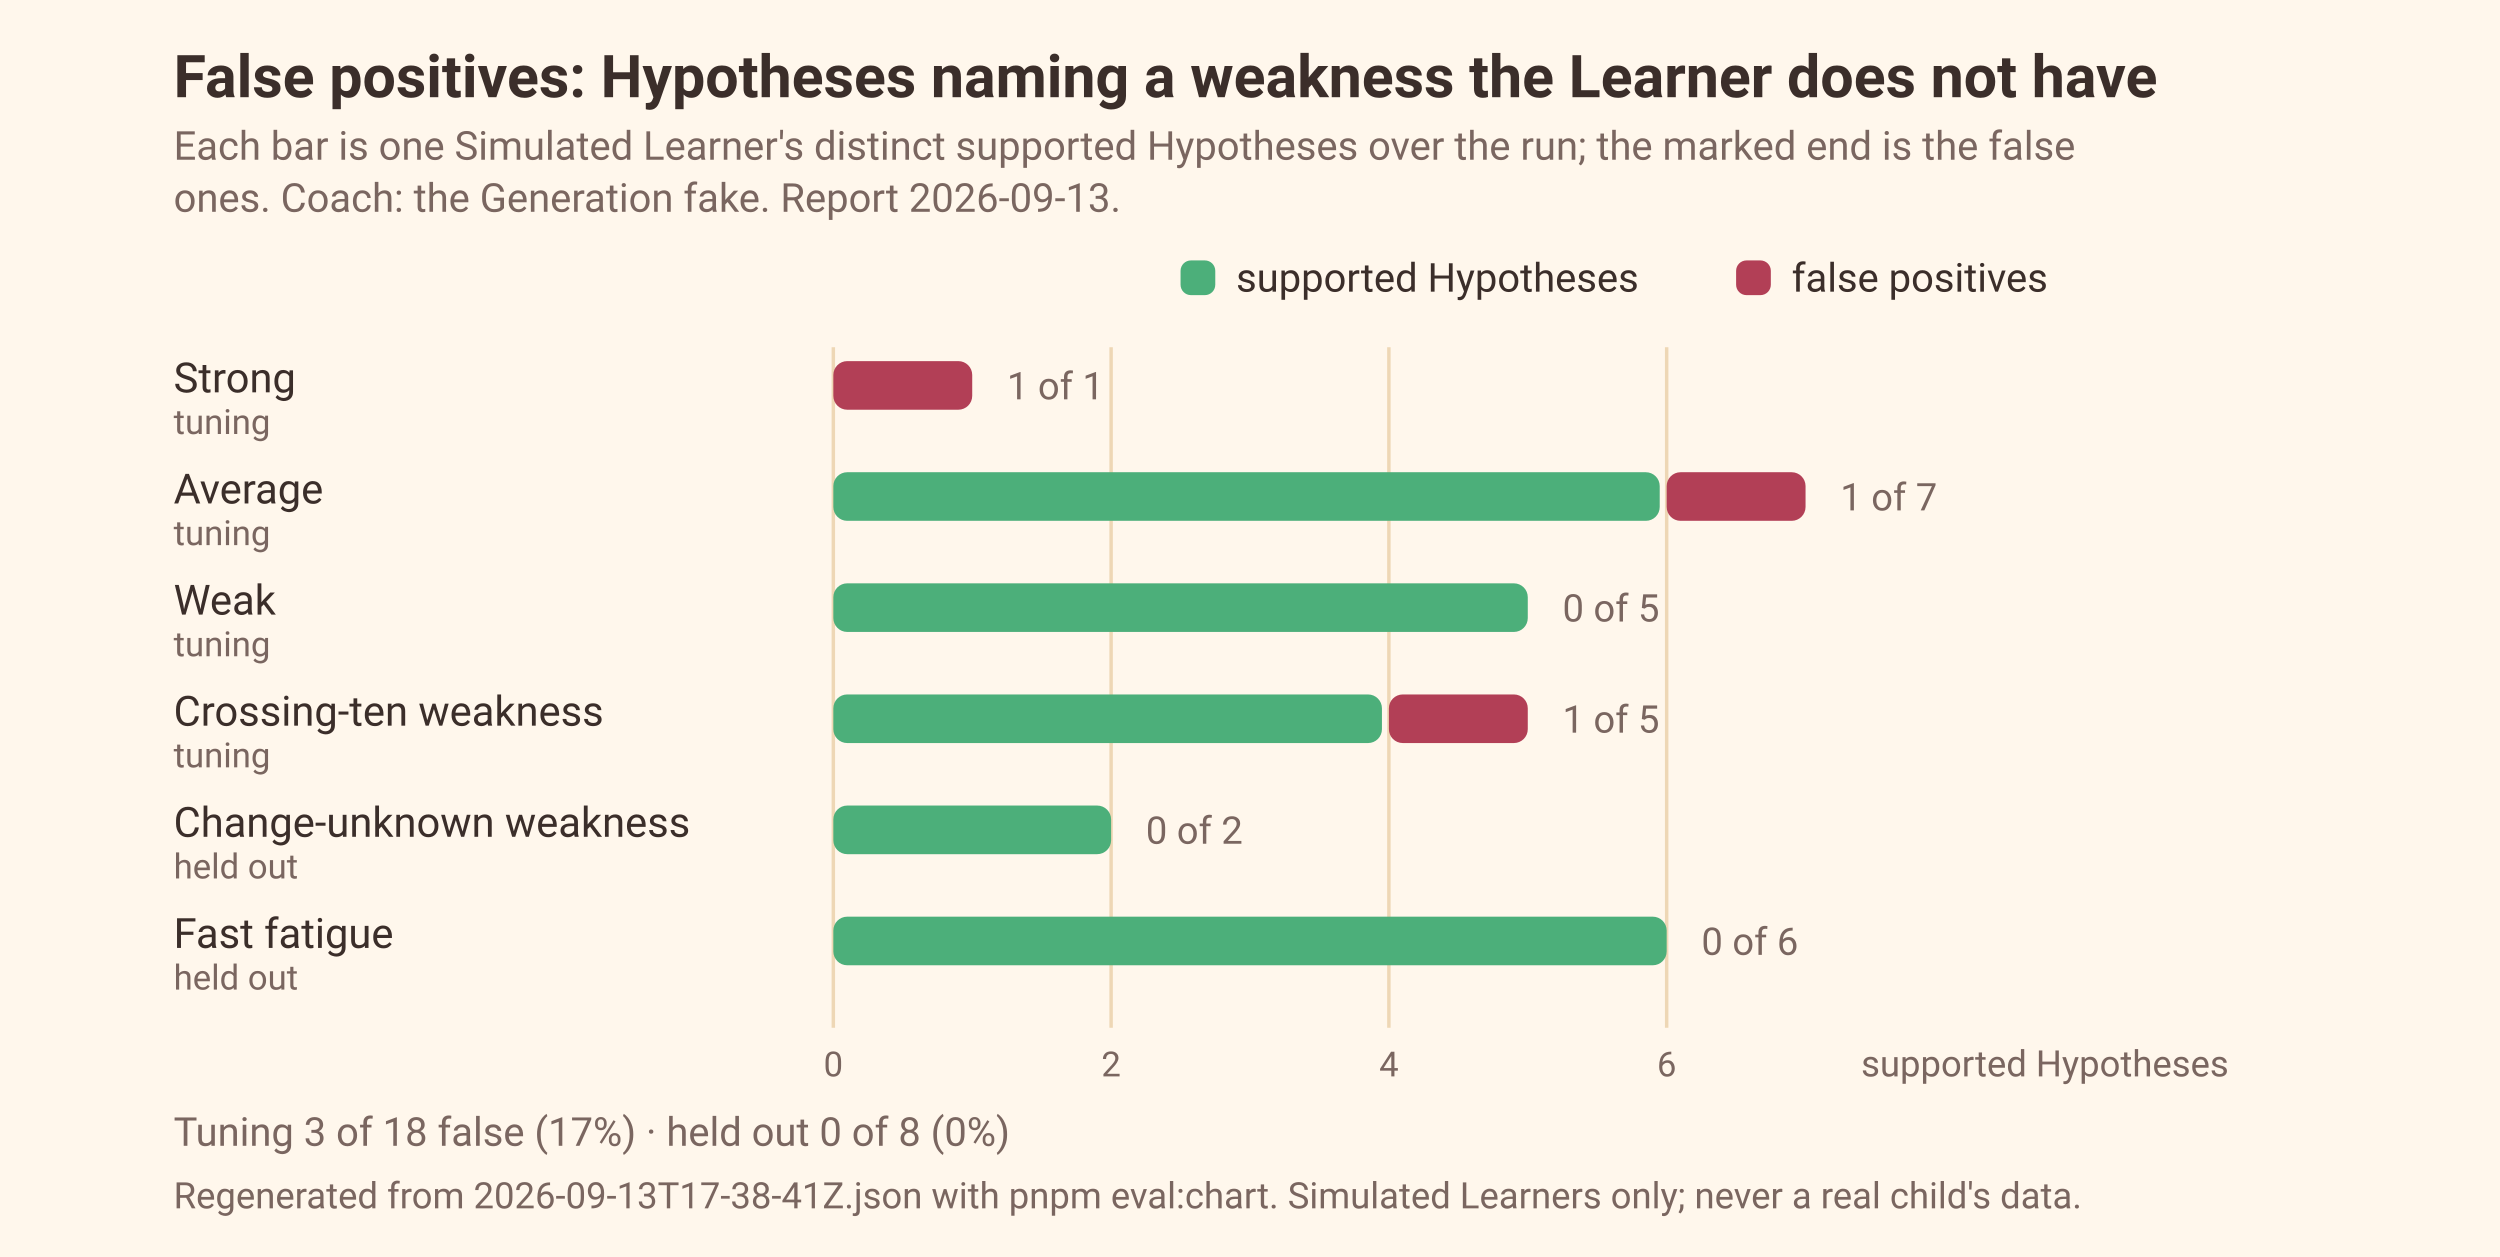
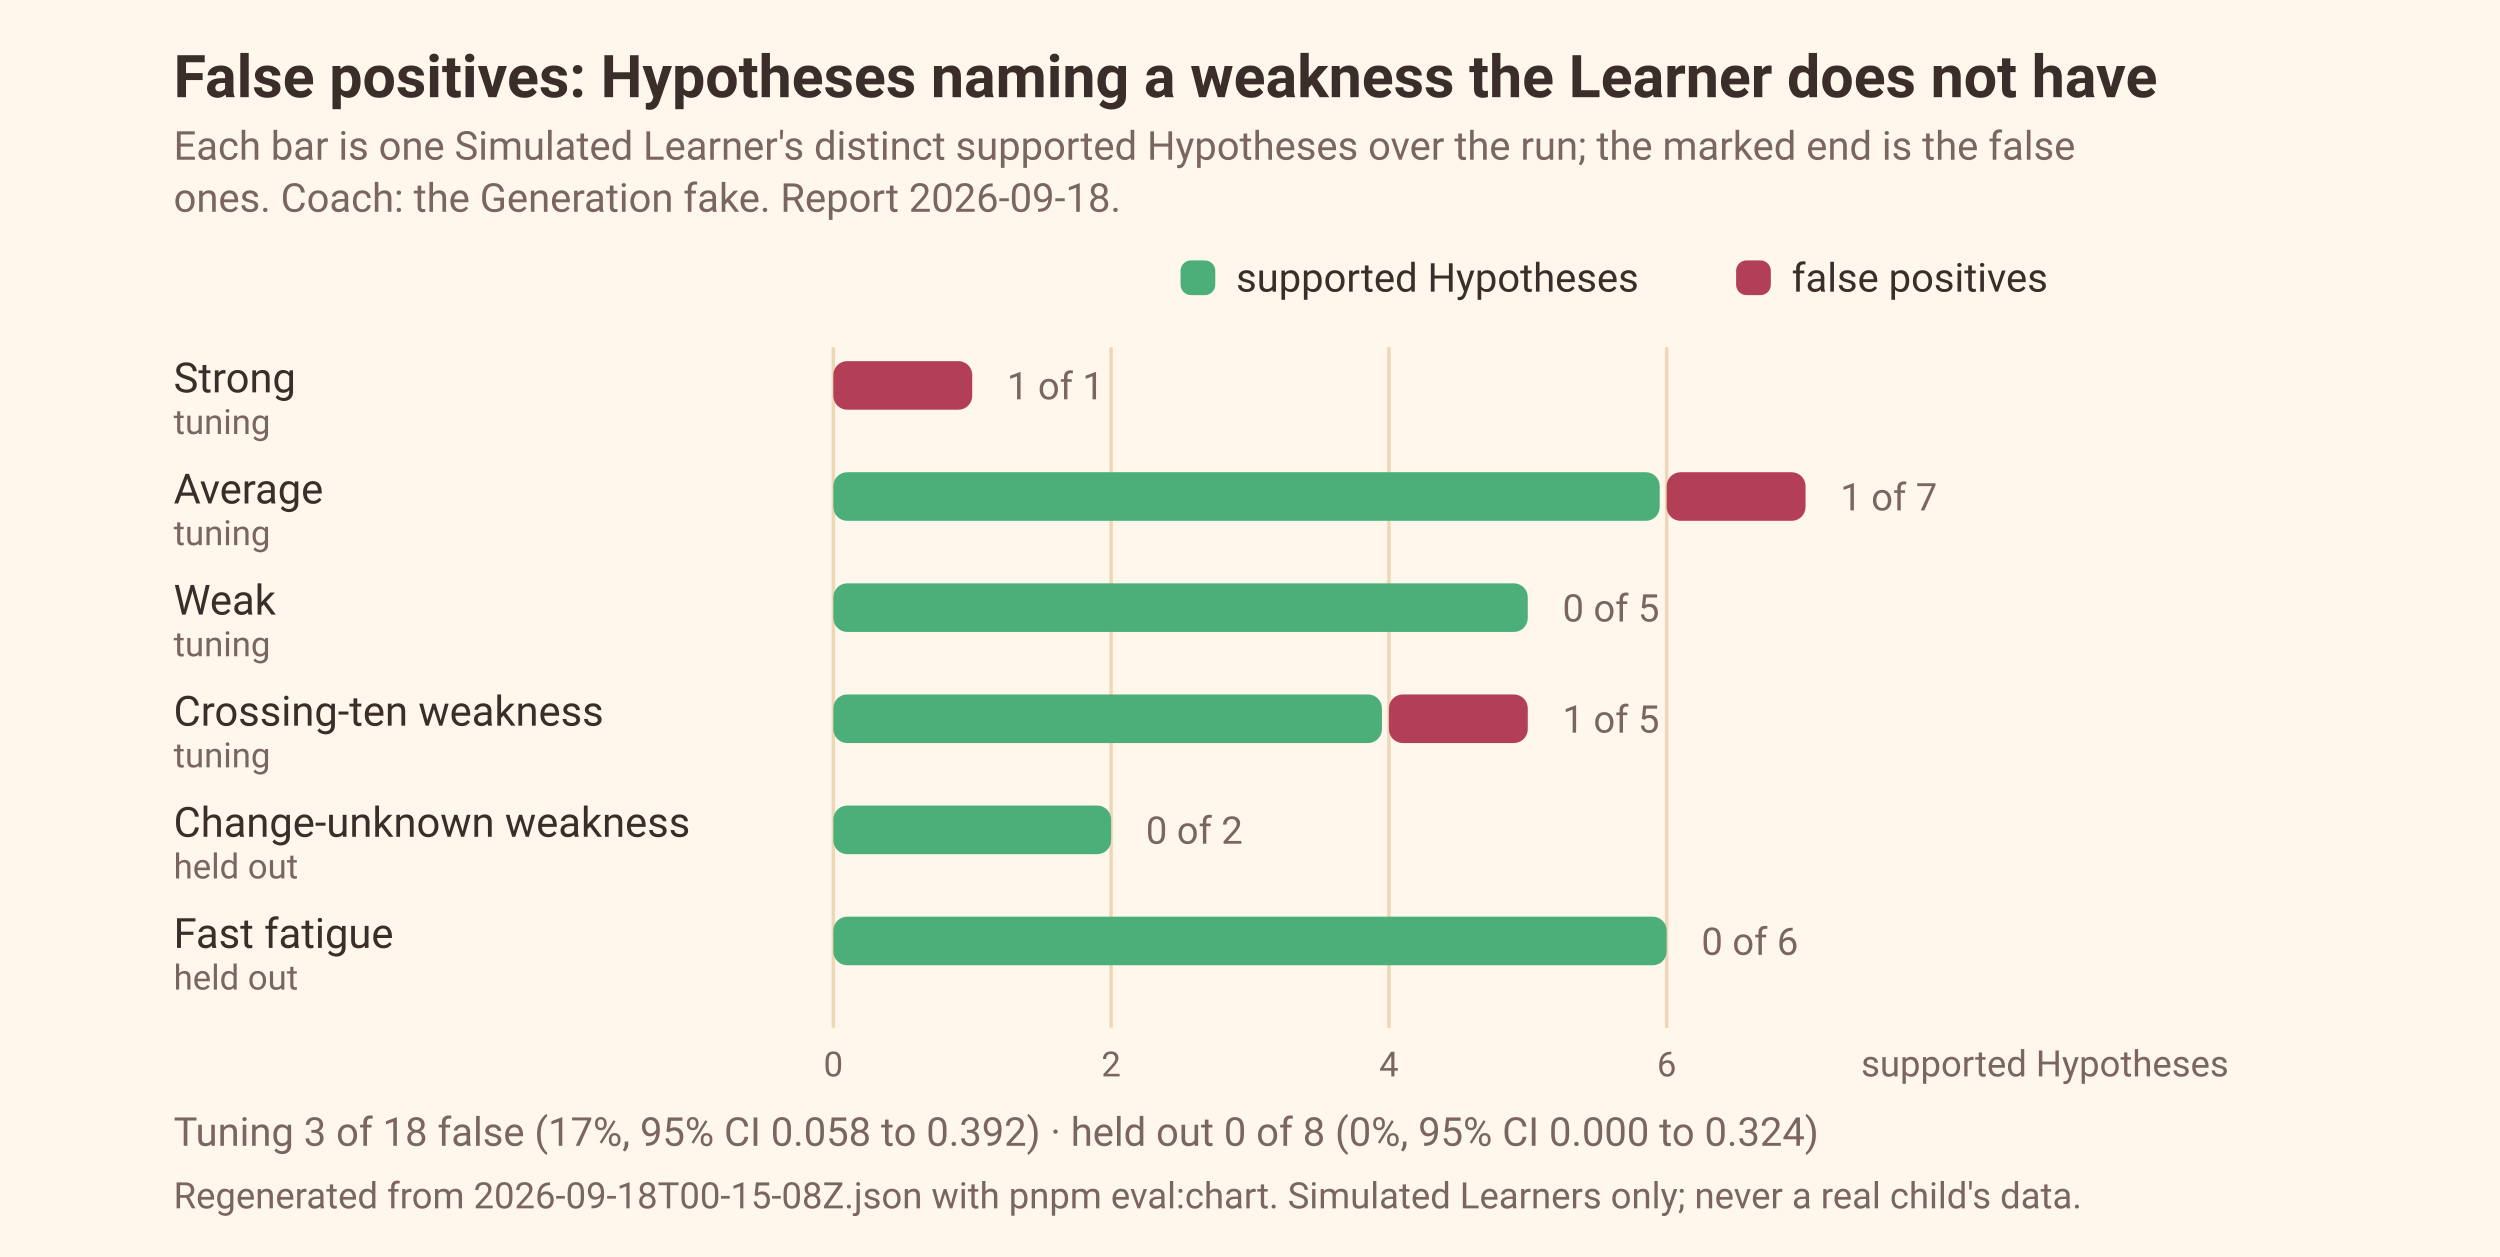
<svg xmlns="http://www.w3.org/2000/svg" width="720" height="362" viewBox="0 0 720 362" font-family="ui-sans-serif, system-ui, -apple-system, 'Segoe UI', Roboto, sans-serif" role="img" aria-label="Supported Hypotheses per Simulated Learner, with the false positives marked">
  <rect width="720" height="362" fill="#FFF7EC" />
  <text x="50" y="28" font-size="17" font-weight="600" fill="#3B2E2A">False positives: Hypotheses naming a weakness the Learner does not have</text>
  <text x="50" y="46" font-size="11.5" fill="#7A6660">Each bar is one Simulated Learner's distinct supported Hypotheses over the run; the marked end is the false</text>
-   <text x="50" y="61" font-size="11.5" fill="#7A6660">ones. Coach: the Generation fake. Report 2026-09-13.</text>
+   <text x="50" y="61" font-size="11.5" fill="#7A6660">ones. Coach: the Generation fake. Report 2026-09-18.</text>
  <rect x="340.0" y="75.0" width="10" height="10" rx="3" fill="#4CAF7A" />
  <text x="356.0" y="84.0" font-size="11.5" fill="#3B2E2A">supported Hypotheses</text>
  <rect x="500.0" y="75.0" width="10" height="10" rx="3" fill="#B23F56" />
  <text x="516.0" y="84.0" font-size="11.5" fill="#3B2E2A">false positives</text>
  <line x1="240.0" x2="240.0" y1="100" y2="296" stroke="#EED7B5" stroke-width="1" />
  <line x1="320.0" x2="320.0" y1="100" y2="296" stroke="#EED7B5" stroke-width="1" />
  <line x1="400.0" x2="400.0" y1="100" y2="296" stroke="#EED7B5" stroke-width="1" />
  <line x1="480.0" x2="480.0" y1="100" y2="296" stroke="#EED7B5" stroke-width="1" />
  <text x="50.0" y="113.0" font-size="12" fill="#3B2E2A">Strong</text>
  <text x="50.0" y="125.0" font-size="10" fill="#7A6660">tuning</text>
  <rect x="240.0" y="104.0" width="40.0" height="14" rx="4" fill="#B23F56" />
  <text x="290.0" y="115.0" font-size="11" fill="#7A6660">1 of 1</text>
  <text x="50.0" y="145.0" font-size="12" fill="#3B2E2A">Average</text>
  <text x="50.0" y="157.0" font-size="10" fill="#7A6660">tuning</text>
  <rect x="240.0" y="136.0" width="238.0" height="14" rx="4" fill="#4CAF7A" />
  <rect x="480.0" y="136.0" width="40.0" height="14" rx="4" fill="#B23F56" />
  <text x="530.0" y="147.0" font-size="11" fill="#7A6660">1 of 7</text>
  <text x="50.0" y="177.0" font-size="12" fill="#3B2E2A">Weak</text>
  <text x="50.0" y="189.0" font-size="10" fill="#7A6660">tuning</text>
  <rect x="240.0" y="168.0" width="200.0" height="14" rx="4" fill="#4CAF7A" />
  <text x="450.0" y="179.0" font-size="11" fill="#7A6660">0 of 5</text>
  <text x="50.0" y="209.0" font-size="12" fill="#3B2E2A">Crossing-ten weakness</text>
  <text x="50.0" y="221.0" font-size="10" fill="#7A6660">tuning</text>
  <rect x="240.0" y="200.0" width="158.0" height="14" rx="4" fill="#4CAF7A" />
  <rect x="400.0" y="200.0" width="40.0" height="14" rx="4" fill="#B23F56" />
  <text x="450.0" y="211.0" font-size="11" fill="#7A6660">1 of 5</text>
  <text x="50.0" y="241.0" font-size="12" fill="#3B2E2A">Change-unknown weakness</text>
  <text x="50.0" y="253.0" font-size="10" fill="#7A6660">held out</text>
  <rect x="240.0" y="232.0" width="80.0" height="14" rx="4" fill="#4CAF7A" />
  <text x="330.0" y="243.0" font-size="11" fill="#7A6660">0 of 2</text>
  <text x="50.0" y="273.0" font-size="12" fill="#3B2E2A">Fast fatigue</text>
  <text x="50.0" y="285.0" font-size="10" fill="#7A6660">held out</text>
  <rect x="240.0" y="264.0" width="240.0" height="14" rx="4" fill="#4CAF7A" />
  <text x="490.0" y="275.0" font-size="11" fill="#7A6660">0 of 6</text>
  <text x="240.0" y="310.0" font-size="10" text-anchor="middle" fill="#7A6660">0</text>
  <text x="320.0" y="310.0" font-size="10" text-anchor="middle" fill="#7A6660">2</text>
  <text x="400.0" y="310.0" font-size="10" text-anchor="middle" fill="#7A6660">4</text>
  <text x="480.0" y="310.0" font-size="10" text-anchor="middle" fill="#7A6660">6</text>
  <text x="536.0" y="310.0" font-size="10.5" fill="#7A6660">supported Hypotheses</text>
-   <text x="50.0" y="330.0" font-size="11.5" fill="#7A6660">Tuning 3 of 18 false (17%) · held out 0 of 8 (0%)</text>
-   <text x="50" y="348" font-size="10.5" fill="#7A6660">Regenerated from 2026-09-13T17-38-41Z.json with pnpm eval:chart. Simulated Learners only; never a real child's data.</text>
+   <text x="50.0" y="330.0" font-size="11.5" fill="#7A6660">Tuning 3 of 18 false (17%, 95% CI 0.058 to 0.392) · held out 0 of 8 (0%, 95% CI 0.000 to 0.324)</text>
+   <text x="50" y="348" font-size="10.5" fill="#7A6660">Regenerated from 2026-09-18T00-15-08Z.json with pnpm eval:chart. Simulated Learners only; never a real child's data.</text>
</svg>
